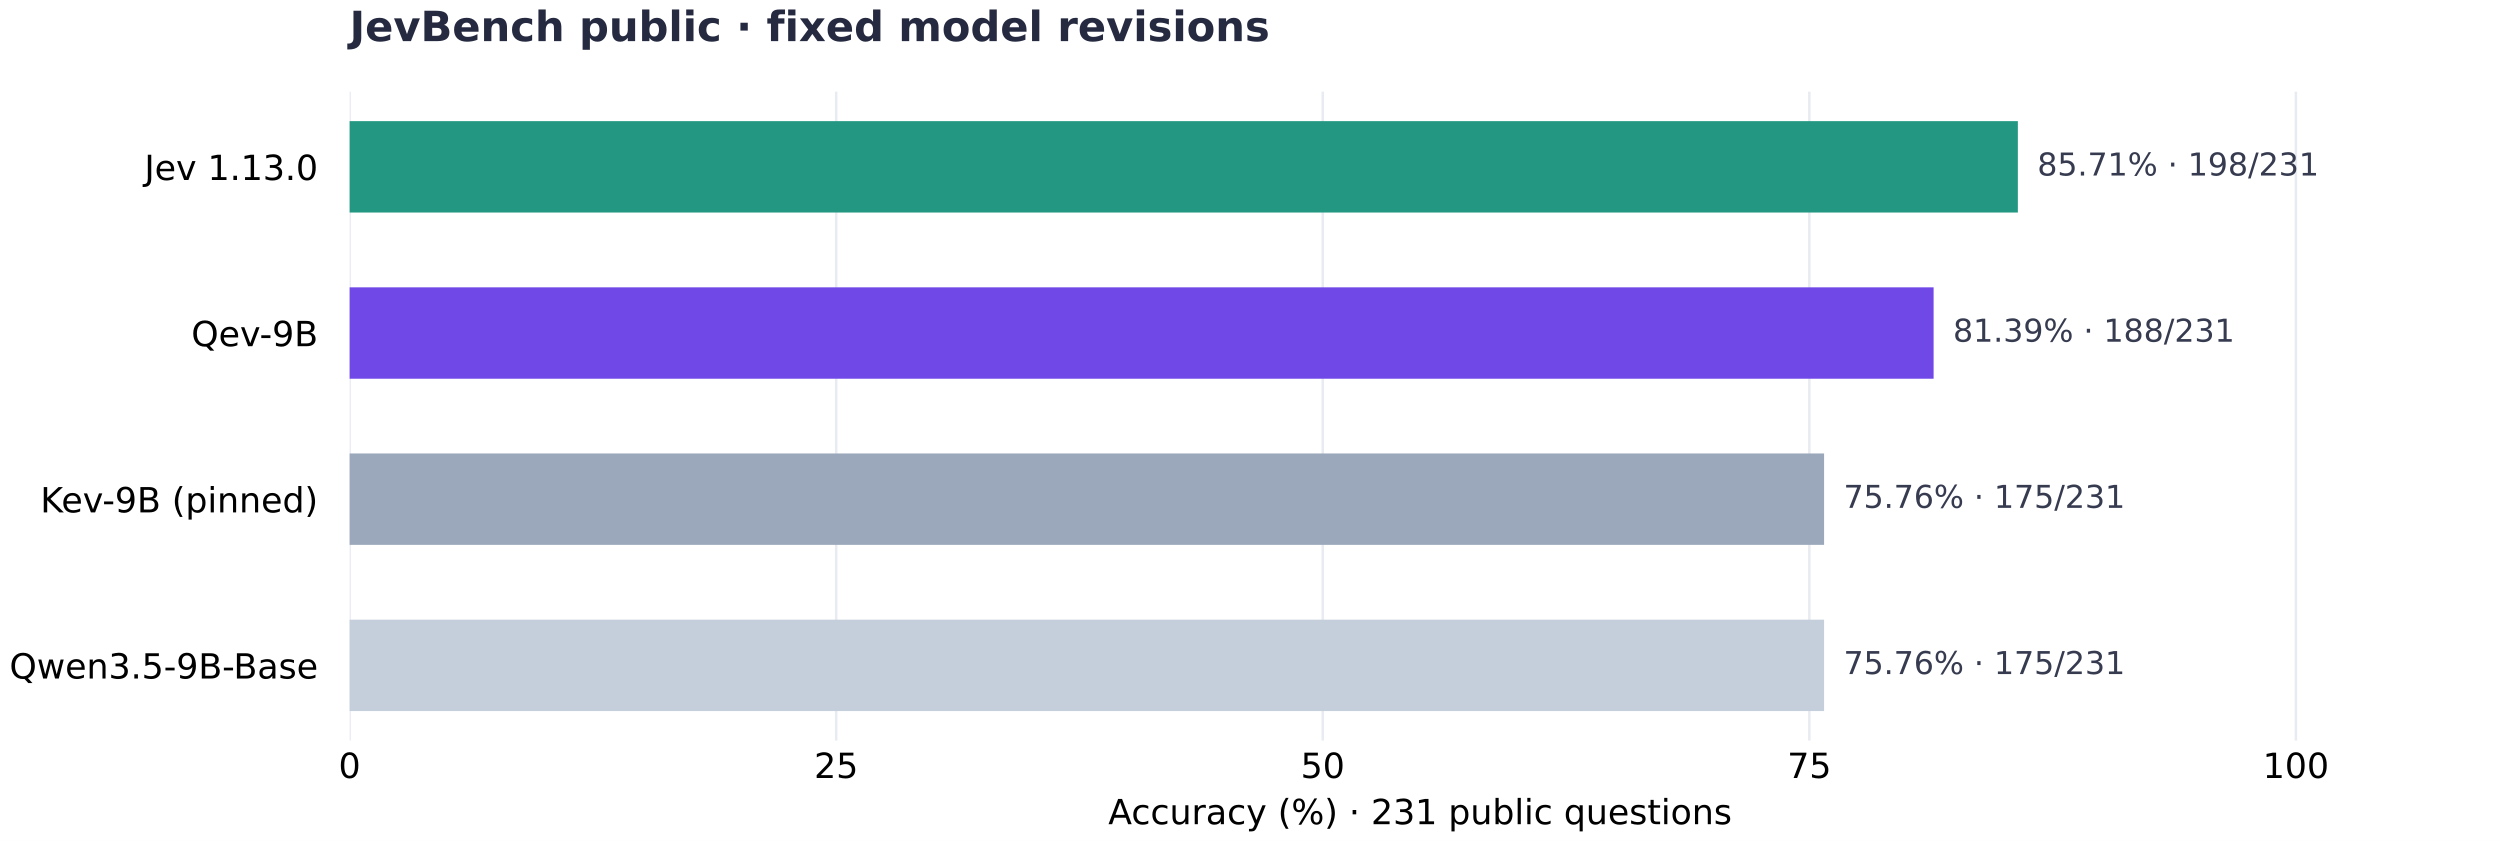
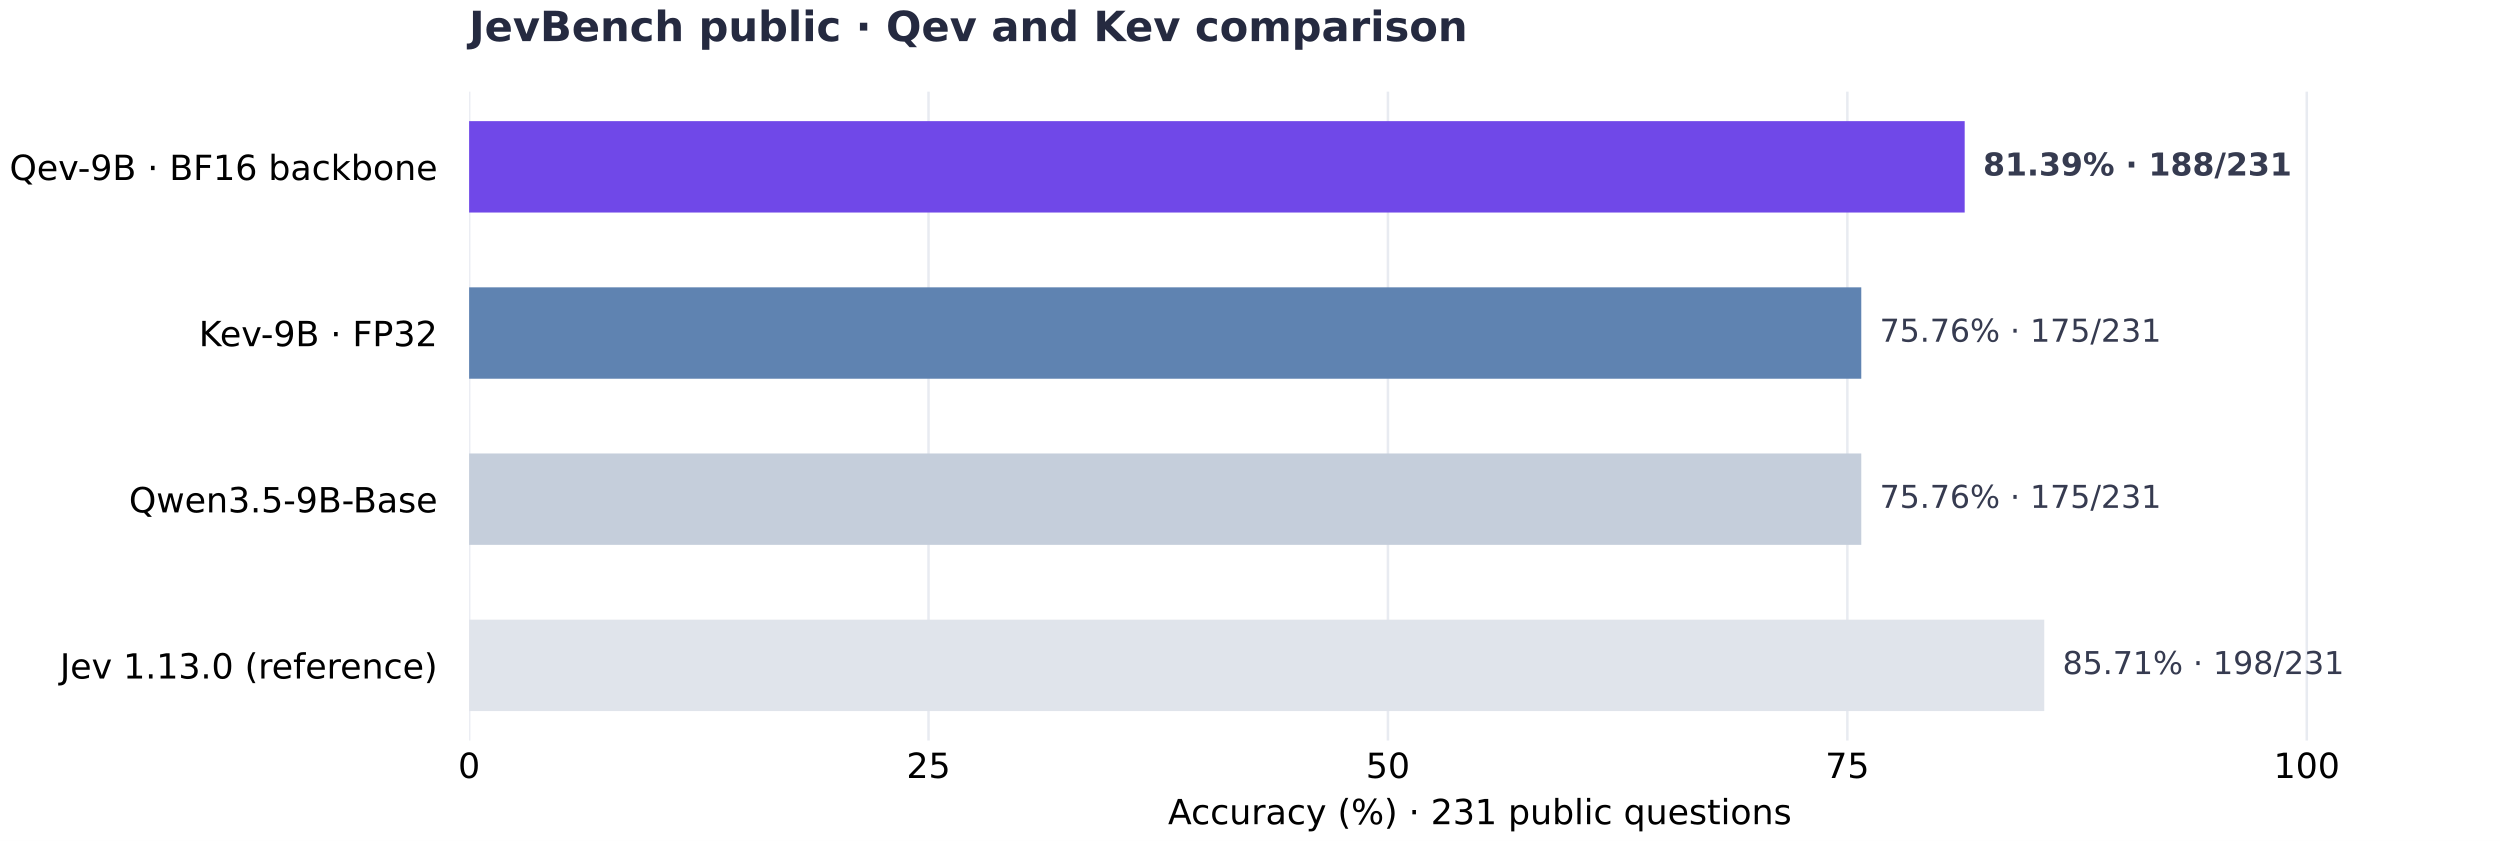
<svg xmlns="http://www.w3.org/2000/svg" width="792pt" height="266.4pt" viewBox="0 0 792 266.4" version="1.1">
  <defs>
    <style type="text/css">*{stroke-linejoin: round; stroke-linecap: butt}</style>
  </defs>
  <g id="figure_1">
    <g id="patch_1">
      <path d="M 0 266.4 L 792 266.4 L 792 0 L 0 0 z " style="fill: #ffffff" />
    </g>
    <g id="axes_1">
      <g id="patch_2">
-         <path d="M 110.759 234.608 L 789 234.608 L 789 29.03 L 110.759 29.03 z " style="fill: #ffffff" />
+         <path d="M 148.615 234.608 L 789 234.608 L 789 29.03 L 148.615 29.03 z " style="fill: #ffffff" />
      </g>
      <g id="matplotlib.axis_1">
        <g id="xtick_1">
          <g id="line2d_1">
-             <path d="M 110.759 234.608 L 110.759 29.03 " clip-path="url(#p87a3d18867)" style="fill: none; stroke: #e8ebf1; stroke-width: 0.8; stroke-linecap: square" />
+             <path d="M 148.615 234.608 L 148.615 29.03 " clip-path="url(#p2de08e5092)" style="fill: none; stroke: #e8ebf1; stroke-width: 0.8; stroke-linecap: square" />
          </g>
          <g id="line2d_2" />
          <g id="text_1">
-             <text style="font: 11px 'DejaVu Sans'; text-anchor: middle" x="110.759" y="246.466" transform="rotate(-0 110.7593 246.4662)">0</text>
+             <text style="font: 11px 'DejaVu Sans'; text-anchor: middle" x="148.615" y="246.466" transform="rotate(-0 148.6148 246.4662)">0</text>
          </g>
        </g>
        <g id="xtick_2">
          <g id="line2d_3">
-             <path d="M 264.905 234.608 L 264.905 29.03 " clip-path="url(#p87a3d18867)" style="fill: none; stroke: #e8ebf1; stroke-width: 0.8; stroke-linecap: square" />
+             <path d="M 294.157 234.608 L 294.157 29.03 " clip-path="url(#p2de08e5092)" style="fill: none; stroke: #e8ebf1; stroke-width: 0.8; stroke-linecap: square" />
          </g>
          <g id="line2d_4" />
          <g id="text_2">
-             <text style="font: 11px 'DejaVu Sans'; text-anchor: middle" x="264.905" y="246.466" transform="rotate(-0 264.9049 246.4662)">25</text>
+             <text style="font: 11px 'DejaVu Sans'; text-anchor: middle" x="294.157" y="246.466" transform="rotate(-0 294.1568 246.4662)">25</text>
          </g>
        </g>
        <g id="xtick_3">
          <g id="line2d_5">
-             <path d="M 419.05 234.608 L 419.05 29.03 " clip-path="url(#p87a3d18867)" style="fill: none; stroke: #e8ebf1; stroke-width: 0.8; stroke-linecap: square" />
+             <path d="M 439.699 234.608 L 439.699 29.03 " clip-path="url(#p2de08e5092)" style="fill: none; stroke: #e8ebf1; stroke-width: 0.8; stroke-linecap: square" />
          </g>
          <g id="line2d_6" />
          <g id="text_3">
-             <text style="font: 11px 'DejaVu Sans'; text-anchor: middle" x="419.05" y="246.466" transform="rotate(-0 419.0504 246.4662)">50</text>
+             <text style="font: 11px 'DejaVu Sans'; text-anchor: middle" x="439.699" y="246.466" transform="rotate(-0 439.6989 246.4662)">50</text>
          </g>
        </g>
        <g id="xtick_4">
          <g id="line2d_7">
-             <path d="M 573.196 234.608 L 573.196 29.03 " clip-path="url(#p87a3d18867)" style="fill: none; stroke: #e8ebf1; stroke-width: 0.8; stroke-linecap: square" />
+             <path d="M 585.241 234.608 L 585.241 29.03 " clip-path="url(#p2de08e5092)" style="fill: none; stroke: #e8ebf1; stroke-width: 0.8; stroke-linecap: square" />
          </g>
          <g id="line2d_8" />
          <g id="text_4">
-             <text style="font: 11px 'DejaVu Sans'; text-anchor: middle" x="573.196" y="246.466" transform="rotate(-0 573.196 246.4662)">75</text>
+             <text style="font: 11px 'DejaVu Sans'; text-anchor: middle" x="585.241" y="246.466" transform="rotate(-0 585.2409 246.4662)">75</text>
          </g>
        </g>
        <g id="xtick_5">
          <g id="line2d_9">
-             <path d="M 727.342 234.608 L 727.342 29.03 " clip-path="url(#p87a3d18867)" style="fill: none; stroke: #e8ebf1; stroke-width: 0.8; stroke-linecap: square" />
+             <path d="M 730.783 234.608 L 730.783 29.03 " clip-path="url(#p2de08e5092)" style="fill: none; stroke: #e8ebf1; stroke-width: 0.8; stroke-linecap: square" />
          </g>
          <g id="line2d_10" />
          <g id="text_5">
-             <text style="font: 11px 'DejaVu Sans'; text-anchor: middle" x="727.342" y="246.466" transform="rotate(-0 727.3415 246.4662)">100</text>
+             <text style="font: 11px 'DejaVu Sans'; text-anchor: middle" x="730.783" y="246.466" transform="rotate(-0 730.7829 246.4662)">100</text>
          </g>
        </g>
        <g id="text_6">
-           <text style="font: 11px 'DejaVu Sans'; text-anchor: middle" x="449.88" y="261.112" transform="rotate(-0 449.8795 261.1121)">Accuracy (%) · 231 public questions</text>
+           <text style="font: 11px 'DejaVu Sans'; text-anchor: middle" x="468.807" y="261.112" transform="rotate(-0 468.8073 261.1121)">Accuracy (%) · 231 public questions</text>
        </g>
      </g>
      <g id="matplotlib.axis_2">
        <g id="ytick_1">
          <g id="line2d_11" />
          <g id="text_7">
-             <text style="font: 11px 'DejaVu Sans'; text-anchor: end" x="100.759" y="57.031" transform="rotate(-0 100.7593 57.03106)">Jev 1.13.0</text>
+             <text style="font: 11px 'DejaVu Sans'; text-anchor: end" x="138.615" y="57.031" transform="rotate(-0 138.6148 57.03106)">Qev-9B · BF16 backbone</text>
          </g>
        </g>
        <g id="ytick_2">
          <g id="line2d_12" />
          <g id="text_8">
-             <text style="font: 11px 'DejaVu Sans'; text-anchor: end" x="100.759" y="109.676" transform="rotate(-0 100.7593 109.6758)">Qev-9B</text>
+             <text style="font: 11px 'DejaVu Sans'; text-anchor: end" x="138.615" y="109.676" transform="rotate(-0 138.6148 109.6758)">Kev-9B · FP32</text>
          </g>
        </g>
        <g id="ytick_3">
          <g id="line2d_13" />
          <g id="text_9">
-             <text style="font: 11px 'DejaVu Sans'; text-anchor: end" x="100.759" y="162.321" transform="rotate(-0 100.7593 162.3205)">Kev-9B (pinned)</text>
+             <text style="font: 11px 'DejaVu Sans'; text-anchor: end" x="138.615" y="162.321" transform="rotate(-0 138.6148 162.3205)">Qwen3.5-9B-Base</text>
          </g>
        </g>
        <g id="ytick_4">
          <g id="line2d_14" />
          <g id="text_10">
-             <text style="font: 11px 'DejaVu Sans'; text-anchor: end" x="100.759" y="214.965" transform="rotate(-0 100.7593 214.9653)">Qwen3.5-9B-Base</text>
+             <text style="font: 11px 'DejaVu Sans'; text-anchor: end" x="138.615" y="214.965" transform="rotate(-0 138.6148 214.9653)">Jev 1.13.0 (reference)</text>
          </g>
        </g>
      </g>
      <g id="patch_3">
-         <path d="M 110.759 38.375 L 639.258 38.375 L 639.258 67.329 L 110.759 67.329 z " clip-path="url(#p87a3d18867)" style="fill: #239781" />
+         <path d="M 148.615 38.375 L 622.414 38.375 L 622.414 67.329 L 148.615 67.329 z " clip-path="url(#p2de08e5092)" style="fill: #7048e8" />
      </g>
      <g id="patch_4">
-         <path d="M 110.759 91.019 L 612.566 91.019 L 612.566 119.974 L 110.759 119.974 z " clip-path="url(#p87a3d18867)" style="fill: #7048e8" />
+         <path d="M 148.615 91.019 L 589.651 91.019 L 589.651 119.974 L 148.615 119.974 z " clip-path="url(#p2de08e5092)" style="fill: #5f83b1" />
      </g>
      <g id="patch_5">
-         <path d="M 110.759 143.664 L 577.867 143.664 L 577.867 172.619 L 110.759 172.619 z " clip-path="url(#p87a3d18867)" style="fill: #9ba7ba" />
+         <path d="M 148.615 143.664 L 589.651 143.664 L 589.651 172.619 L 148.615 172.619 z " clip-path="url(#p2de08e5092)" style="fill: #c5cedb" />
      </g>
      <g id="patch_6">
-         <path d="M 110.759 196.309 L 577.867 196.309 L 577.867 225.263 L 110.759 225.263 z " clip-path="url(#p87a3d18867)" style="fill: #c5cedb" />
+         <path d="M 148.615 196.309 L 647.616 196.309 L 647.616 225.263 L 148.615 225.263 z " clip-path="url(#p2de08e5092)" style="fill: #e0e4eb" />
      </g>
      <g id="text_11">
-         <text style="fill: #363b50; font: 10px 'DejaVu Sans'; text-anchor: start" x="645.424" y="55.611" transform="rotate(-0 645.4242 55.6113)">85.71%  ·  198/231</text>
+         <text style="fill: #363b50; font: 700 10px 'DejaVu Sans'; text-anchor: start" x="628.236" y="55.611" transform="rotate(-0 628.2357 55.6113)">81.39%  ·  188/231</text>
      </g>
      <g id="text_12">
-         <text style="fill: #363b50; font: 10px 'DejaVu Sans'; text-anchor: start" x="618.732" y="108.256" transform="rotate(-0 618.7323 108.256)">81.39%  ·  188/231</text>
+         <text style="fill: #363b50; font: 10px 'DejaVu Sans'; text-anchor: start" x="595.473" y="108.256" transform="rotate(-0 595.4729 108.256)">75.76%  ·  175/231</text>
      </g>
      <g id="text_13">
-         <text style="fill: #363b50; font: 10px 'DejaVu Sans'; text-anchor: start" x="584.033" y="160.901" transform="rotate(-0 584.0329 160.9008)">75.76%  ·  175/231</text>
+         <text style="fill: #363b50; font: 10px 'DejaVu Sans'; text-anchor: start" x="595.473" y="160.901" transform="rotate(-0 595.4729 160.9008)">75.76%  ·  175/231</text>
      </g>
      <g id="text_14">
-         <text style="fill: #363b50; font: 10px 'DejaVu Sans'; text-anchor: start" x="584.033" y="213.546" transform="rotate(-0 584.0329 213.5455)">75.76%  ·  175/231</text>
+         <text style="fill: #363b50; font: 10px 'DejaVu Sans'; text-anchor: start" x="653.438" y="213.546" transform="rotate(-0 653.4377 213.5455)">85.71%  ·  198/231</text>
      </g>
      <g id="text_15">
-         <text style="fill: #252a40; font: 700 13.2px 'DejaVu Sans'; text-anchor: start" x="110.759" y="13.03" transform="rotate(-0 110.7593 13.03018)">JevBench public · fixed model revisions</text>
+         <text style="fill: #252a40; font: 700 13.2px 'DejaVu Sans'; text-anchor: start" x="148.615" y="13.03" transform="rotate(-0 148.6148 13.03018)">JevBench public · Qev and Kev comparison</text>
      </g>
    </g>
  </g>
  <defs>
-     <clipPath id="p87a3d18867">
-       <rect x="110.759" y="29.03" width="678.24" height="205.578" />
+     <clipPath id="p2de08e5092">
+       <rect x="148.615" y="29.03" width="640.385" height="205.578" />
    </clipPath>
  </defs>
</svg>
